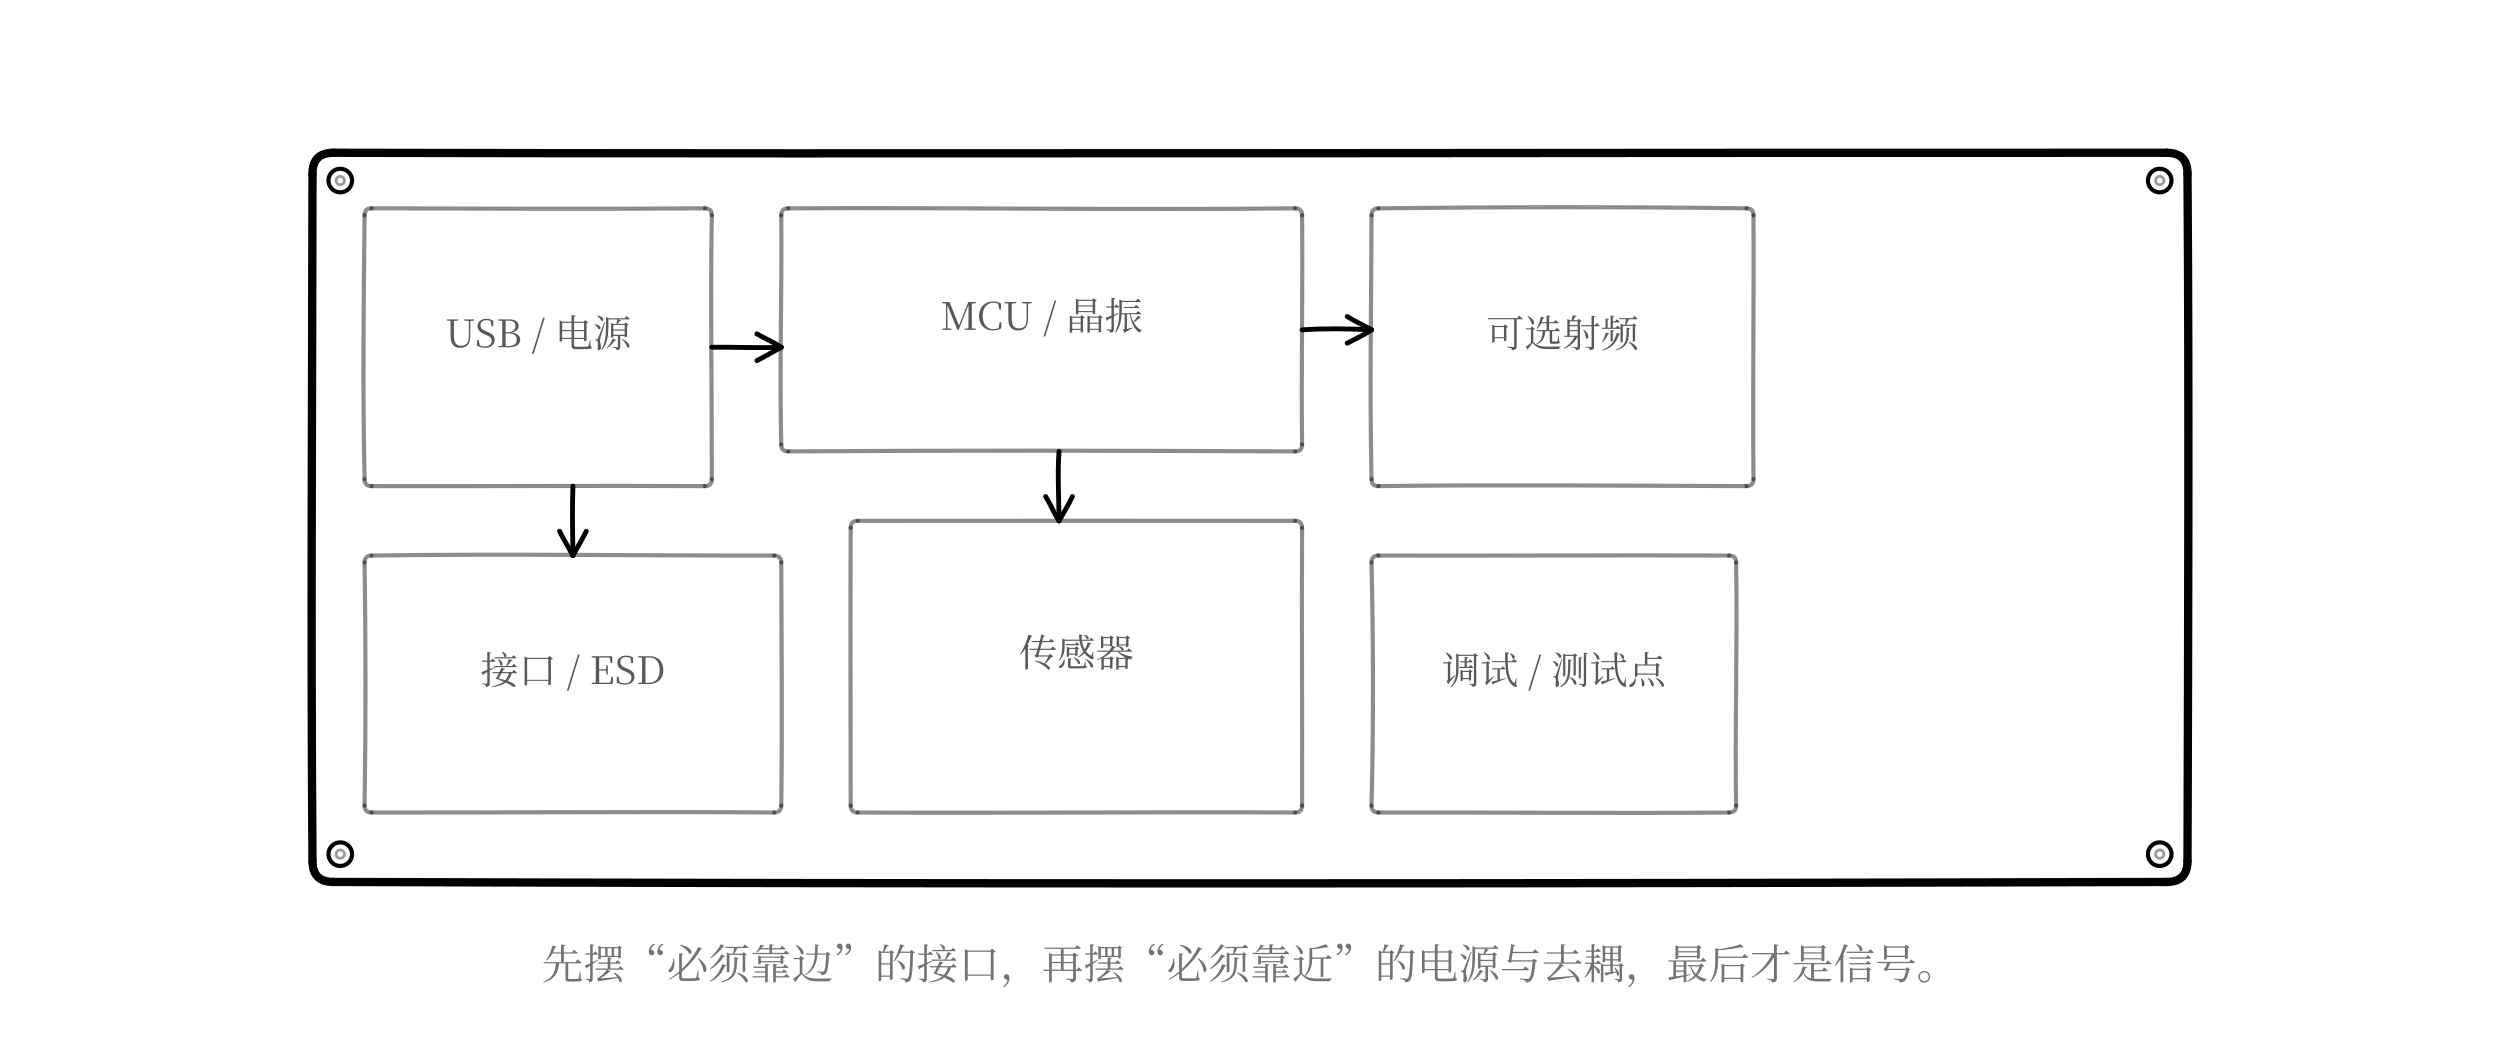
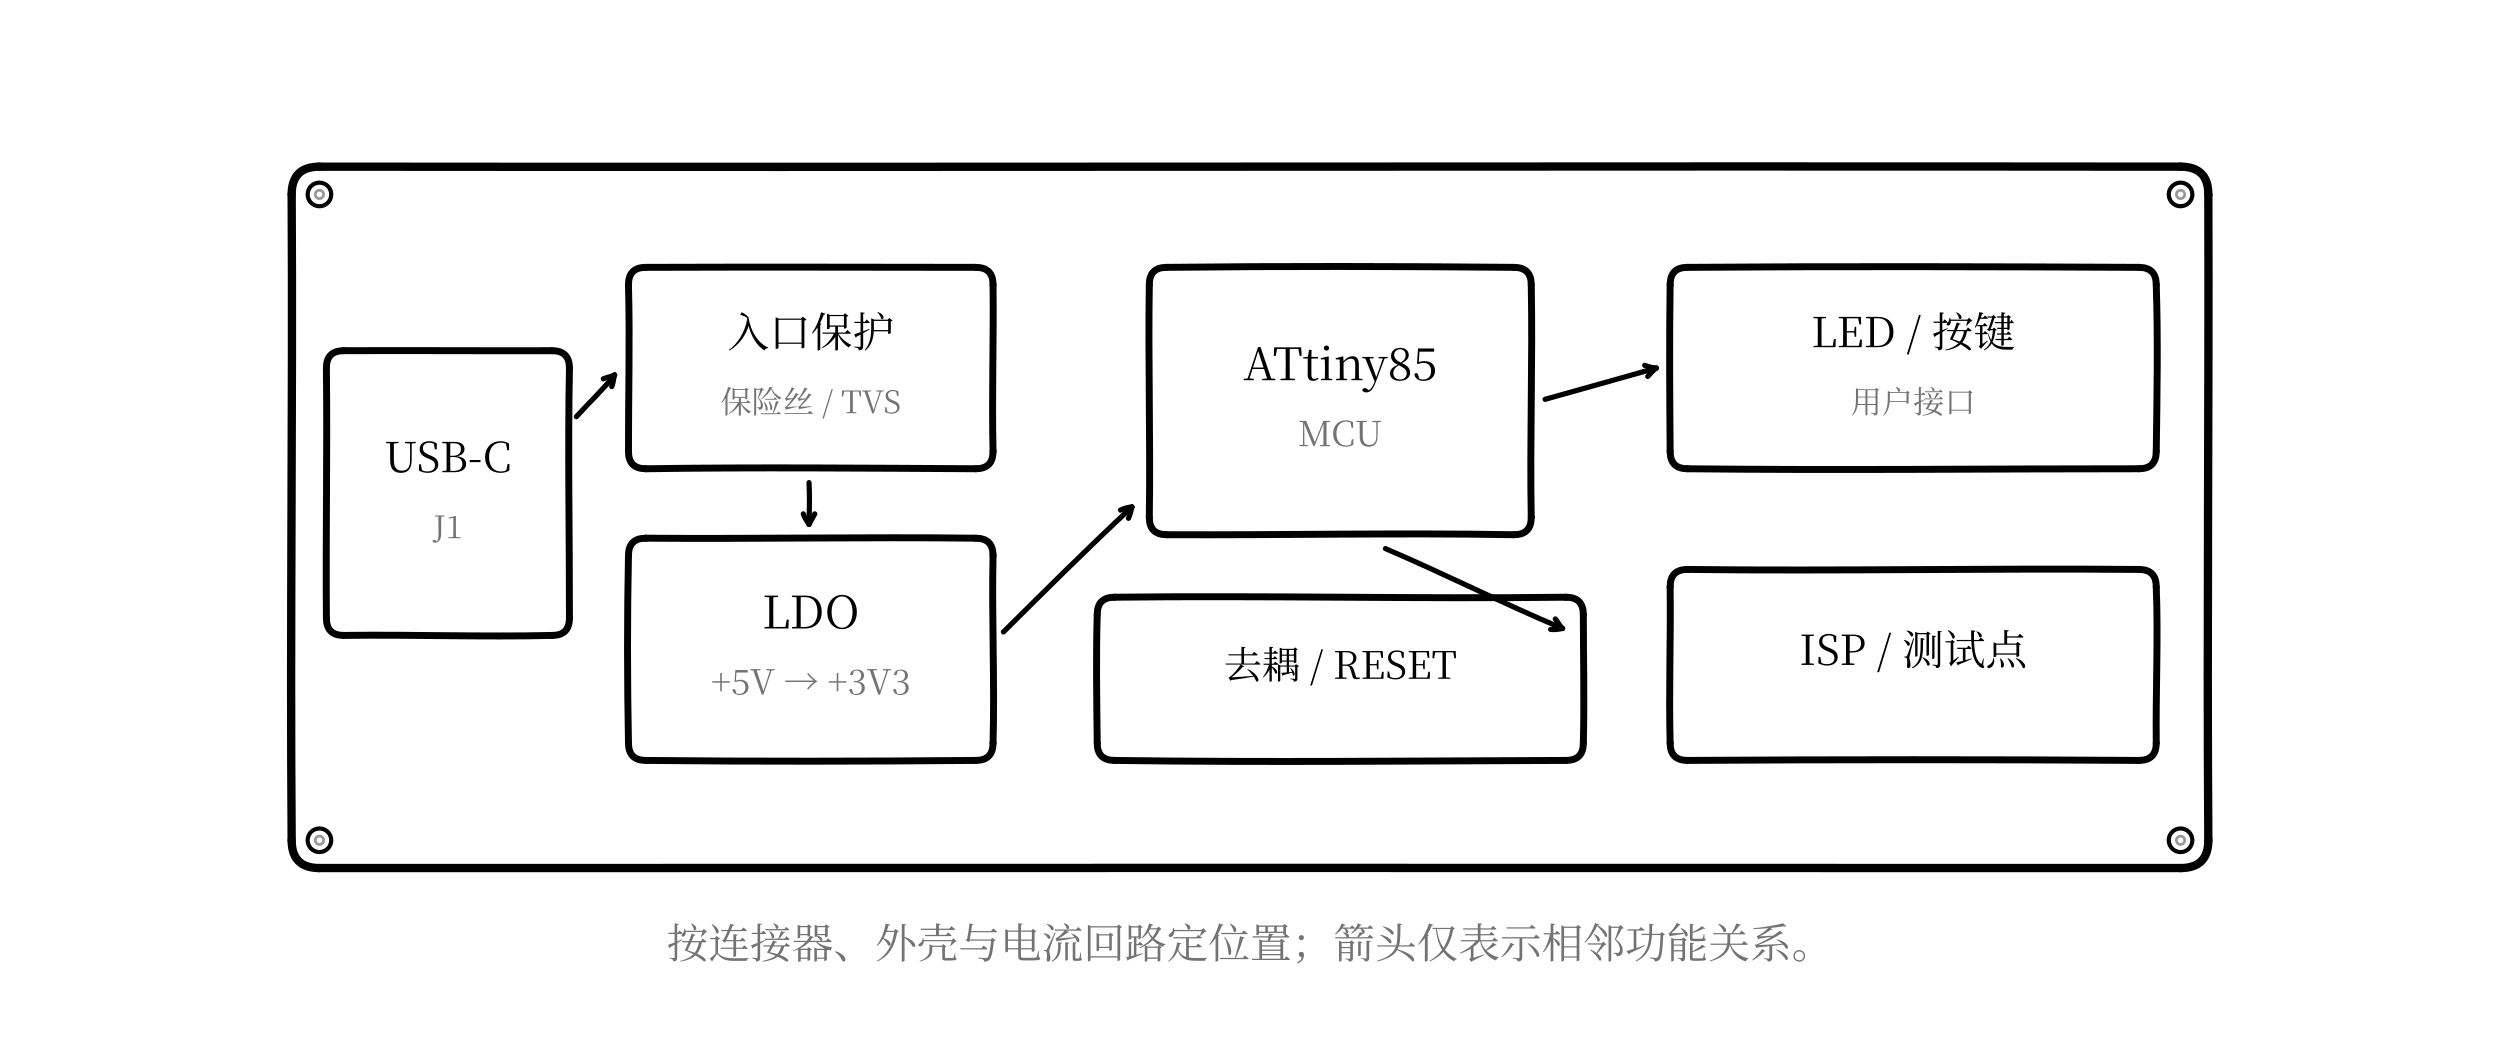
<svg xmlns="http://www.w3.org/2000/svg" viewBox="0 0 720 300" fill="none" stroke="currentColor" stroke-width="2.2" stroke-linecap="round" stroke-linejoin="round">
-   <path d="M96 44C272 44.41 448 43.93 624 44" stroke-width="2.4" />
-   <path d="M630 50C630.47 116 630.19 182 630 248" stroke-width="2.4" />
-   <path d="M624 254C448 254.51 272 254.59 96 254" stroke-width="2.4" />
-   <path d="M90 248C89.48 182 89.92 116 90 50" stroke-width="2.4" />
-   <path d="M90 50Q90 44 96 44" stroke-width="2.4" />
-   <path d="M624 44Q630 44 630 50" stroke-width="2.4" />
-   <path d="M630 248Q630 254 624 254" stroke-width="2.4" />
-   <path d="M96 254Q90 254 90 248" stroke-width="2.4" />
-   <path d="M98 48.6C99.88 48.6 101.4 50.12 101.4 52C101.4 53.88 99.88 55.4 98 55.4C96.12 55.4 94.6 53.88 94.6 52C94.6 50.12 96.12 48.6 98 48.6Z" stroke-width="1.2" />
-   <path d="M98 50.8C98.66 50.8 99.2 51.34 99.2 52C99.2 52.66 98.66 53.2 98 53.2C97.34 53.2 96.8 52.66 96.8 52C96.8 51.34 97.34 50.8 98 50.8Z" stroke-width="0.8" opacity="0.4" />
-   <path d="M622 48.6C623.88 48.6 625.4 50.12 625.4 52C625.4 53.88 623.88 55.4 622 55.4C620.12 55.4 618.6 53.88 618.6 52C618.6 50.12 620.12 48.6 622 48.6Z" stroke-width="1.2" />
-   <path d="M622 50.8C622.66 50.8 623.2 51.34 623.2 52C623.2 52.66 622.66 53.2 622 53.2C621.34 53.2 620.8 52.66 620.8 52C620.8 51.34 621.34 50.8 622 50.8Z" stroke-width="0.8" opacity="0.4" />
-   <path d="M98 242.6C99.88 242.6 101.4 244.12 101.4 246C101.4 247.88 99.88 249.4 98 249.4C96.12 249.4 94.6 247.88 94.6 246C94.6 244.12 96.12 242.6 98 242.6Z" stroke-width="1.2" />
-   <path d="M98 244.8C98.66 244.8 99.2 245.34 99.2 246C99.2 246.66 98.66 247.2 98 247.2C97.34 247.2 96.8 246.66 96.8 246C96.8 245.34 97.34 244.8 98 244.8Z" stroke-width="0.8" opacity="0.4" />
-   <path d="M622 242.6C623.88 242.6 625.4 244.12 625.4 246C625.4 247.88 623.88 249.4 622 249.4C620.12 249.4 618.6 247.88 618.6 246C618.6 244.12 620.12 242.6 622 242.6Z" stroke-width="1.2" />
-   <path d="M622 244.8C622.66 244.8 623.2 245.34 623.2 246C623.2 246.66 622.66 247.2 622 247.2C621.34 247.2 620.8 246.66 620.8 246C620.8 245.34 621.34 244.8 622 244.8Z" stroke-width="0.8" opacity="0.4" />
-   <path d="M107 60C139 60.08 171 60.22 203 60" stroke-width="1.2" opacity="0.45" />
-   <path d="M205 62C204.56 87.33 205.04 112.67 205 138" stroke-width="1.2" opacity="0.45" />
-   <path d="M203 140C171 139.82 139 140.09 107 140" stroke-width="1.2" opacity="0.45" />
-   <path d="M105 138C104.44 112.67 104.72 87.33 105 62" stroke-width="1.2" opacity="0.45" />
-   <path d="M105 62Q105 60 107 60" stroke-width="1.2" opacity="0.45" />
-   <path d="M203 60Q205 60 205 62" stroke-width="1.2" opacity="0.45" />
-   <path d="M205 138Q205 140 203 140" stroke-width="1.2" opacity="0.45" />
-   <path d="M107 140Q105 140 105 138" stroke-width="1.2" opacity="0.45" />
-   <text x="155" y="100" font-size="11" text-anchor="middle" font-family="Noto Serif CJK SC, Songti SC, SimSun, serif" fill="currentColor" stroke="none" opacity="0.65">USB / 电源</text>
-   <path d="M227 60C275.67 59.74 324.33 60.52 373 60" stroke-width="1.2" opacity="0.45" />
-   <path d="M375 62C375.22 84 374.73 106 375 128" stroke-width="1.2" opacity="0.45" />
-   <path d="M373 130C324.33 129.79 275.67 129.66 227 130" stroke-width="1.2" opacity="0.45" />
-   <path d="M225 128C224.48 106 225.22 84 225 62" stroke-width="1.2" opacity="0.45" />
-   <path d="M225 62Q225 60 227 60" stroke-width="1.2" opacity="0.45" />
-   <path d="M373 60Q375 60 375 62" stroke-width="1.2" opacity="0.45" />
-   <path d="M375 128Q375 130 373 130" stroke-width="1.2" opacity="0.45" />
-   <path d="M227 130Q225 130 225 128" stroke-width="1.2" opacity="0.45" />
-   <text x="300" y="95" font-size="11" text-anchor="middle" font-family="Noto Serif CJK SC, Songti SC, SimSun, serif" fill="currentColor" stroke="none" opacity="0.65">MCU / 晶振</text>
-   <path d="M397 60C432.33 59.58 467.67 59.55 503 60" stroke-width="1.2" opacity="0.45" />
-   <path d="M505 62C505.16 87.33 504.75 112.67 505 138" stroke-width="1.2" opacity="0.45" />
-   <path d="M503 140C467.67 139.91 432.33 139.54 397 140" stroke-width="1.2" opacity="0.45" />
-   <path d="M395 138C394.45 112.67 394.93 87.33 395 62" stroke-width="1.2" opacity="0.45" />
-   <path d="M395 62Q395 60 397 60" stroke-width="1.2" opacity="0.45" />
-   <path d="M503 60Q505 60 505 62" stroke-width="1.2" opacity="0.45" />
-   <path d="M505 138Q505 140 503 140" stroke-width="1.2" opacity="0.45" />
-   <path d="M397 140Q395 140 395 138" stroke-width="1.2" opacity="0.45" />
-   <text x="450" y="100" font-size="11" text-anchor="middle" font-family="Noto Serif CJK SC, Songti SC, SimSun, serif" fill="currentColor" stroke="none" opacity="0.65">可选射频</text>
-   <path d="M107 160C145.67 159.42 184.33 160.06 223 160" stroke-width="1.2" opacity="0.45" />
-   <path d="M225 162C225.07 185.33 225.33 208.67 225 232" stroke-width="1.2" opacity="0.45" />
-   <path d="M223 234C184.33 233.71 145.67 234.08 107 234" stroke-width="1.2" opacity="0.45" />
-   <path d="M105 232C105.36 208.67 105.33 185.33 105 162" stroke-width="1.2" opacity="0.45" />
-   <path d="M105 162Q105 160 107 160" stroke-width="1.2" opacity="0.45" />
-   <path d="M223 160Q225 160 225 162" stroke-width="1.2" opacity="0.45" />
-   <path d="M225 232Q225 234 223 234" stroke-width="1.2" opacity="0.45" />
-   <path d="M107 234Q105 234 105 232" stroke-width="1.2" opacity="0.45" />
-   <text x="165" y="197" font-size="11" text-anchor="middle" font-family="Noto Serif CJK SC, Songti SC, SimSun, serif" fill="currentColor" stroke="none" opacity="0.65">接口 / ESD</text>
-   <path d="M247 150C289 149.98 331 149.97 373 150" stroke-width="1.2" opacity="0.45" />
-   <path d="M375 152C374.85 178.67 375.09 205.33 375 232" stroke-width="1.2" opacity="0.45" />
-   <path d="M373 234C331 233.81 289 234.22 247 234" stroke-width="1.2" opacity="0.45" />
-   <path d="M245 232C244.99 205.33 244.86 178.67 245 152" stroke-width="1.2" opacity="0.45" />
-   <path d="M245 152Q245 150 247 150" stroke-width="1.2" opacity="0.45" />
-   <path d="M373 150Q375 150 375 152" stroke-width="1.2" opacity="0.45" />
-   <path d="M375 232Q375 234 373 234" stroke-width="1.2" opacity="0.45" />
-   <path d="M247 234Q245 234 245 232" stroke-width="1.2" opacity="0.45" />
-   <text x="310" y="192" font-size="11" text-anchor="middle" font-family="Noto Serif CJK SC, Songti SC, SimSun, serif" fill="currentColor" stroke="none" opacity="0.65">传感器</text>
-   <path d="M397 160C430.67 160.09 464.33 159.86 498 160" stroke-width="1.2" opacity="0.45" />
-   <path d="M500 162C500.43 185.33 499.6 208.67 500 232" stroke-width="1.2" opacity="0.45" />
-   <path d="M498 234C464.33 234.32 430.67 233.91 397 234" stroke-width="1.2" opacity="0.45" />
-   <path d="M395 232C395.59 208.67 395.53 185.33 395 162" stroke-width="1.2" opacity="0.45" />
-   <path d="M395 162Q395 160 397 160" stroke-width="1.2" opacity="0.45" />
-   <path d="M498 160Q500 160 500 162" stroke-width="1.2" opacity="0.45" />
-   <path d="M500 232Q500 234 498 234" stroke-width="1.2" opacity="0.45" />
-   <path d="M397 234Q395 234 395 232" stroke-width="1.2" opacity="0.45" />
-   <text x="447.5" y="197" font-size="11" text-anchor="middle" font-family="Noto Serif CJK SC, Songti SC, SimSun, serif" fill="currentColor" stroke="none" opacity="0.65">调试 / 测试点</text>
-   <path d="M205 100C211.67 99.93 218.33 100.29 225 100" stroke-width="1.4" />
-   <path d="M225 100C222.77 98.54 220.3 97.5 218 96.15" stroke-width="1.4" />
-   <path d="M225 100C222.67 101.28 220.38 102.65 218 103.85" stroke-width="1.4" />
-   <path d="M375 95C381.67 94.55 388.33 94.64 395 95" stroke-width="1.4" />
-   <path d="M395 95C392.7 93.65 390.24 92.61 388 91.15" stroke-width="1.4" />
-   <path d="M395 95C392.78 96.5 390.33 97.57 388 98.85" stroke-width="1.4" />
-   <path d="M165 140C164.77 146.67 164.9 153.33 165 160" stroke-width="1.4" />
-   <path d="M165 160C166.28 157.66 167.64 155.37 168.85 153" stroke-width="1.4" />
-   <path d="M165 160C163.74 157.66 162.35 155.38 161.15 153" stroke-width="1.4" />
-   <path d="M305 130C304.51 136.67 304.98 143.33 305 150" stroke-width="1.4" />
-   <path d="M305 150C306.33 147.69 307.71 145.41 308.85 143" stroke-width="1.4" />
-   <path d="M305 150C303.51 147.78 302.57 145.26 301.15 143" stroke-width="1.4" />
-   <text x="360" y="282" font-size="12" text-anchor="middle" font-family="Noto Serif CJK SC, Songti SC, SimSun, serif" fill="currentColor" stroke="none" opacity="0.55">先摆“必须靠边”的接口，再摆“必须靠近”的电源与去耦，最后才是信号。</text>
+   <path d="M92 48C270.67 48.21 449.33 47.79 628 48" stroke-width="2.4" />
+   <path d="M636 56C636.21 118 635.56 180 636 242" stroke-width="2.4" />
+   <path d="M628 250C449.33 249.94 270.67 249.95 92 250" stroke-width="2.4" />
+   <path d="M84 242C83.51 180 84.36 118 84 56" stroke-width="2.4" />
+   <path d="M84 56Q84 48 92 48" stroke-width="2.4" />
+   <path d="M628 48Q636 48 636 56" stroke-width="2.4" />
+   <path d="M636 242Q636 250 628 250" stroke-width="2.4" />
+   <path d="M92 250Q84 250 84 242" stroke-width="2.4" />
+   <path d="M92 52.6C93.88 52.6 95.4 54.12 95.4 56C95.4 57.88 93.88 59.4 92 59.4C90.12 59.4 88.6 57.88 88.6 56C88.6 54.12 90.12 52.6 92 52.6Z" stroke-width="1.2" />
+   <path d="M92 54.8C92.66 54.8 93.2 55.34 93.2 56C93.2 56.66 92.66 57.2 92 57.2C91.34 57.2 90.8 56.66 90.8 56C90.8 55.34 91.34 54.8 92 54.8Z" stroke-width="0.8" opacity="0.4" />
+   <path d="M628 52.6C629.88 52.6 631.4 54.12 631.4 56C631.4 57.88 629.88 59.4 628 59.4C626.12 59.4 624.6 57.88 624.6 56C624.6 54.12 626.12 52.6 628 52.6Z" stroke-width="1.2" />
+   <path d="M628 54.8C628.66 54.8 629.2 55.34 629.2 56C629.2 56.66 628.66 57.2 628 57.2C627.34 57.2 626.8 56.66 626.8 56C626.8 55.34 627.34 54.8 628 54.8Z" stroke-width="0.8" opacity="0.4" />
+   <path d="M92 238.6C93.88 238.6 95.4 240.12 95.4 242C95.4 243.88 93.88 245.4 92 245.4C90.12 245.4 88.6 243.88 88.6 242C88.6 240.12 90.12 238.6 92 238.6Z" stroke-width="1.2" />
+   <path d="M92 240.8C92.66 240.8 93.2 241.34 93.2 242C93.2 242.66 92.66 243.2 92 243.2C91.34 243.2 90.8 242.66 90.8 242C90.8 241.34 91.34 240.8 92 240.8Z" stroke-width="0.8" opacity="0.4" />
+   <path d="M628 238.6C629.88 238.6 631.4 240.12 631.4 242C631.4 243.88 629.88 245.4 628 245.4C626.12 245.4 624.6 243.88 624.6 242C624.6 240.12 626.12 238.6 628 238.6Z" stroke-width="1.2" />
+   <path d="M628 240.8C628.66 240.8 629.2 241.34 629.2 242C629.2 242.66 628.66 243.2 628 243.2C627.34 243.2 626.8 242.66 626.8 242C626.8 241.34 627.34 240.8 628 240.8Z" stroke-width="0.8" opacity="0.4" />
+   <path d="M99 101C119 100.9 139 101.07 159 101" stroke-width="2" />
+   <path d="M164 106C163.52 130 164.03 154 164 178" stroke-width="2" />
+   <path d="M159 183C139 183.47 119 182.74 99 183" stroke-width="2" />
+   <path d="M94 178C93.8 154 94.29 130 94 106" stroke-width="2" />
+   <path d="M94 106Q94 101 99 101" stroke-width="2" />
+   <path d="M159 101Q164 101 164 106" stroke-width="2" />
+   <path d="M164 178Q164 183 159 183" stroke-width="2" />
+   <path d="M99 183Q94 183 94 178" stroke-width="2" />
+   <text x="129" y="136" font-size="12" text-anchor="middle" font-family="Noto Serif CJK SC, Songti SC, SimSun, serif" fill="currentColor" stroke="none">USB-C</text>
+   <text x="129" y="155" font-size="9" text-anchor="middle" font-family="Noto Serif CJK SC, Songti SC, SimSun, serif" fill="currentColor" stroke="none" opacity="0.55">J1</text>
+   <path d="M186 77C217.67 76.88 249.33 76.96 281 77" stroke-width="2" />
+   <path d="M286 82C286.2 98 285.62 114 286 130" stroke-width="2" />
+   <path d="M281 135C249.33 134.83 217.67 134.54 186 135" stroke-width="2" />
+   <path d="M181 130C180.98 114 181.43 98 181 82" stroke-width="2" />
+   <path d="M181 82Q181 77 186 77" stroke-width="2" />
+   <path d="M281 77Q286 77 286 82" stroke-width="2" />
+   <path d="M286 130Q286 135 281 135" stroke-width="2" />
+   <path d="M186 135Q181 135 181 130" stroke-width="2" />
+   <text x="233.5" y="100" font-size="12" text-anchor="middle" font-family="Noto Serif CJK SC, Songti SC, SimSun, serif" fill="currentColor" stroke="none">入口保护</text>
+   <text x="233.5" y="119" font-size="9" text-anchor="middle" font-family="Noto Serif CJK SC, Songti SC, SimSun, serif" fill="currentColor" stroke="none" opacity="0.55">保险丝 / TVS</text>
+   <path d="M186 155C217.67 155.25 249.33 154.62 281 155" stroke-width="2" />
+   <path d="M286 160C285.6 178 286.49 196 286 214" stroke-width="2" />
+   <path d="M281 219C249.33 219.27 217.67 219.33 186 219" stroke-width="2" />
+   <path d="M181 214C180.65 196 180.62 178 181 160" stroke-width="2" />
+   <path d="M181 160Q181 155 186 155" stroke-width="2" />
+   <path d="M281 155Q286 155 286 160" stroke-width="2" />
+   <path d="M286 214Q286 219 281 219" stroke-width="2" />
+   <path d="M186 219Q181 219 181 214" stroke-width="2" />
+   <text x="233.5" y="181" font-size="13" text-anchor="middle" font-family="Noto Serif CJK SC, Songti SC, SimSun, serif" fill="currentColor" stroke="none">LDO</text>
+   <text x="233.5" y="200" font-size="10" text-anchor="middle" font-family="Noto Serif CJK SC, Songti SC, SimSun, serif" fill="currentColor" stroke="none" opacity="0.55">+5V → +3V3</text>
+   <path d="M336 77C369.33 76.62 402.67 76.7 436 77" stroke-width="2" />
+   <path d="M441 82C441.44 104.33 440.57 126.67 441 149" stroke-width="2" />
+   <path d="M436 154C402.67 153.43 369.33 154.14 336 154" stroke-width="2" />
+   <path d="M331 149C331.35 126.67 330.65 104.33 331 82" stroke-width="2" />
+   <path d="M331 82Q331 77 336 77" stroke-width="2" />
+   <path d="M436 77Q441 77 441 82" stroke-width="2" />
+   <path d="M441 149Q441 154 436 154" stroke-width="2" />
+   <path d="M336 154Q331 154 331 149" stroke-width="2" />
+   <text x="386" y="109.5" font-size="13" text-anchor="middle" font-family="Noto Serif CJK SC, Songti SC, SimSun, serif" fill="currentColor" stroke="none">ATtiny85</text>
+   <text x="386" y="128.5" font-size="10" text-anchor="middle" font-family="Noto Serif CJK SC, Songti SC, SimSun, serif" fill="currentColor" stroke="none" opacity="0.55">MCU</text>
+   <path d="M321 172C364.33 171.48 407.67 172.51 451 172" stroke-width="2" />
+   <path d="M456 177C456.01 189.33 456.32 201.67 456 214" stroke-width="2" />
+   <path d="M451 219C407.67 219.14 364.33 219.6 321 219" stroke-width="2" />
+   <path d="M316 214C315.86 201.67 315.64 189.33 316 177" stroke-width="2" />
+   <path d="M316 177Q316 172 321 172" stroke-width="2" />
+   <path d="M451 172Q456 172 456 177" stroke-width="2" />
+   <path d="M456 214Q456 219 451 219" stroke-width="2" />
+   <path d="M321 219Q316 219 316 214" stroke-width="2" />
+   <text x="386" y="195.5" font-size="11" text-anchor="middle" font-family="Noto Serif CJK SC, Songti SC, SimSun, serif" fill="currentColor" stroke="none">去耦 / RESET</text>
+   <path d="M486 77C529.33 76.67 572.67 76.79 616 77" stroke-width="2" />
+   <path d="M621 82C621.52 98 621.22 114 621 130" stroke-width="2" />
+   <path d="M616 135C572.67 134.99 529.33 135.49 486 135" stroke-width="2" />
+   <path d="M481 130C480.88 114 480.76 98 481 82" stroke-width="2" />
+   <path d="M481 82Q481 77 486 77" stroke-width="2" />
+   <path d="M616 77Q621 77 621 82" stroke-width="2" />
+   <path d="M621 130Q621 135 616 135" stroke-width="2" />
+   <path d="M486 135Q481 135 481 130" stroke-width="2" />
+   <text x="551" y="100" font-size="12" text-anchor="middle" font-family="Noto Serif CJK SC, Songti SC, SimSun, serif" fill="currentColor" stroke="none">LED / 按键</text>
+   <text x="551" y="119" font-size="9" text-anchor="middle" font-family="Noto Serif CJK SC, Songti SC, SimSun, serif" fill="currentColor" stroke="none" opacity="0.55">用户接口</text>
+   <path d="M486 164C529.33 164.5 572.67 163.63 616 164" stroke-width="2" />
+   <path d="M621 169C621.59 184 620.83 199 621 214" stroke-width="2" />
+   <path d="M616 219C572.67 218.72 529.33 218.73 486 219" stroke-width="2" />
+   <path d="M481 214C480.61 199 481.2 184 481 169" stroke-width="2" />
+   <path d="M481 169Q481 164 486 164" stroke-width="2" />
+   <path d="M616 164Q621 164 621 169" stroke-width="2" />
+   <path d="M621 214Q621 219 616 219" stroke-width="2" />
+   <path d="M486 219Q481 219 481 214" stroke-width="2" />
+   <text x="551" y="191.5" font-size="12" text-anchor="middle" font-family="Noto Serif CJK SC, Songti SC, SimSun, serif" fill="currentColor" stroke="none">ISP / 测试点</text>
+   <path d="M166 120C169.63 115.97 173.63 112.27 177 108" stroke-width="1.5" />
+   <path d="M177 108C175.97 108.51 174.8 108.63 173.76 109.1" stroke-width="1.5" />
+   <path d="M177 108C176.63 109.09 176.69 110.27 176.19 111.33" stroke-width="1.5" />
+   <path d="M233 139C233.23 143 233.09 147 233 151" stroke-width="1.5" />
+   <path d="M233 151C233.59 150.02 234.06 148.98 234.65 148" stroke-width="1.5" />
+   <path d="M233 151C232.37 150.04 231.69 149.11 231.35 148" stroke-width="1.5" />
+   <path d="M289 182C301.21 169.87 313.39 157.72 326 146" stroke-width="1.5" />
+   <path d="M326 146C324.84 146.1 323.74 146.38 322.7 146.91" stroke-width="1.5" />
+   <path d="M326 146C325.77 147.12 325.45 148.22 325 149.27" stroke-width="1.5" />
+   <path d="M445 115C455.66 111.99 466.34 109.04 477 106" stroke-width="1.5" />
+   <path d="M477 106C475.84 105.95 474.75 105.6 473.67 105.22" stroke-width="1.5" />
+   <path d="M477 106C476.05 106.66 475.37 107.6 474.56 108.4" stroke-width="1.5" />
+   <path d="M399 158C416.15 165.33 432.8 173.77 450 181" stroke-width="1.5" />
+   <path d="M450 181C449.16 180.21 448.68 179.14 447.94 178.26" stroke-width="1.5" />
+   <path d="M450 181C448.87 181.23 447.74 181.4 446.59 181.27" stroke-width="1.5" />
+   <text x="360" y="276" font-size="12" text-anchor="middle" font-family="Noto Serif CJK SC, Songti SC, SimSun, serif" fill="currentColor" stroke="none" opacity="0.55">按连接器、外壳与电流回路定位置；箭头仅表示相邻功能关系。</text>
</svg>
